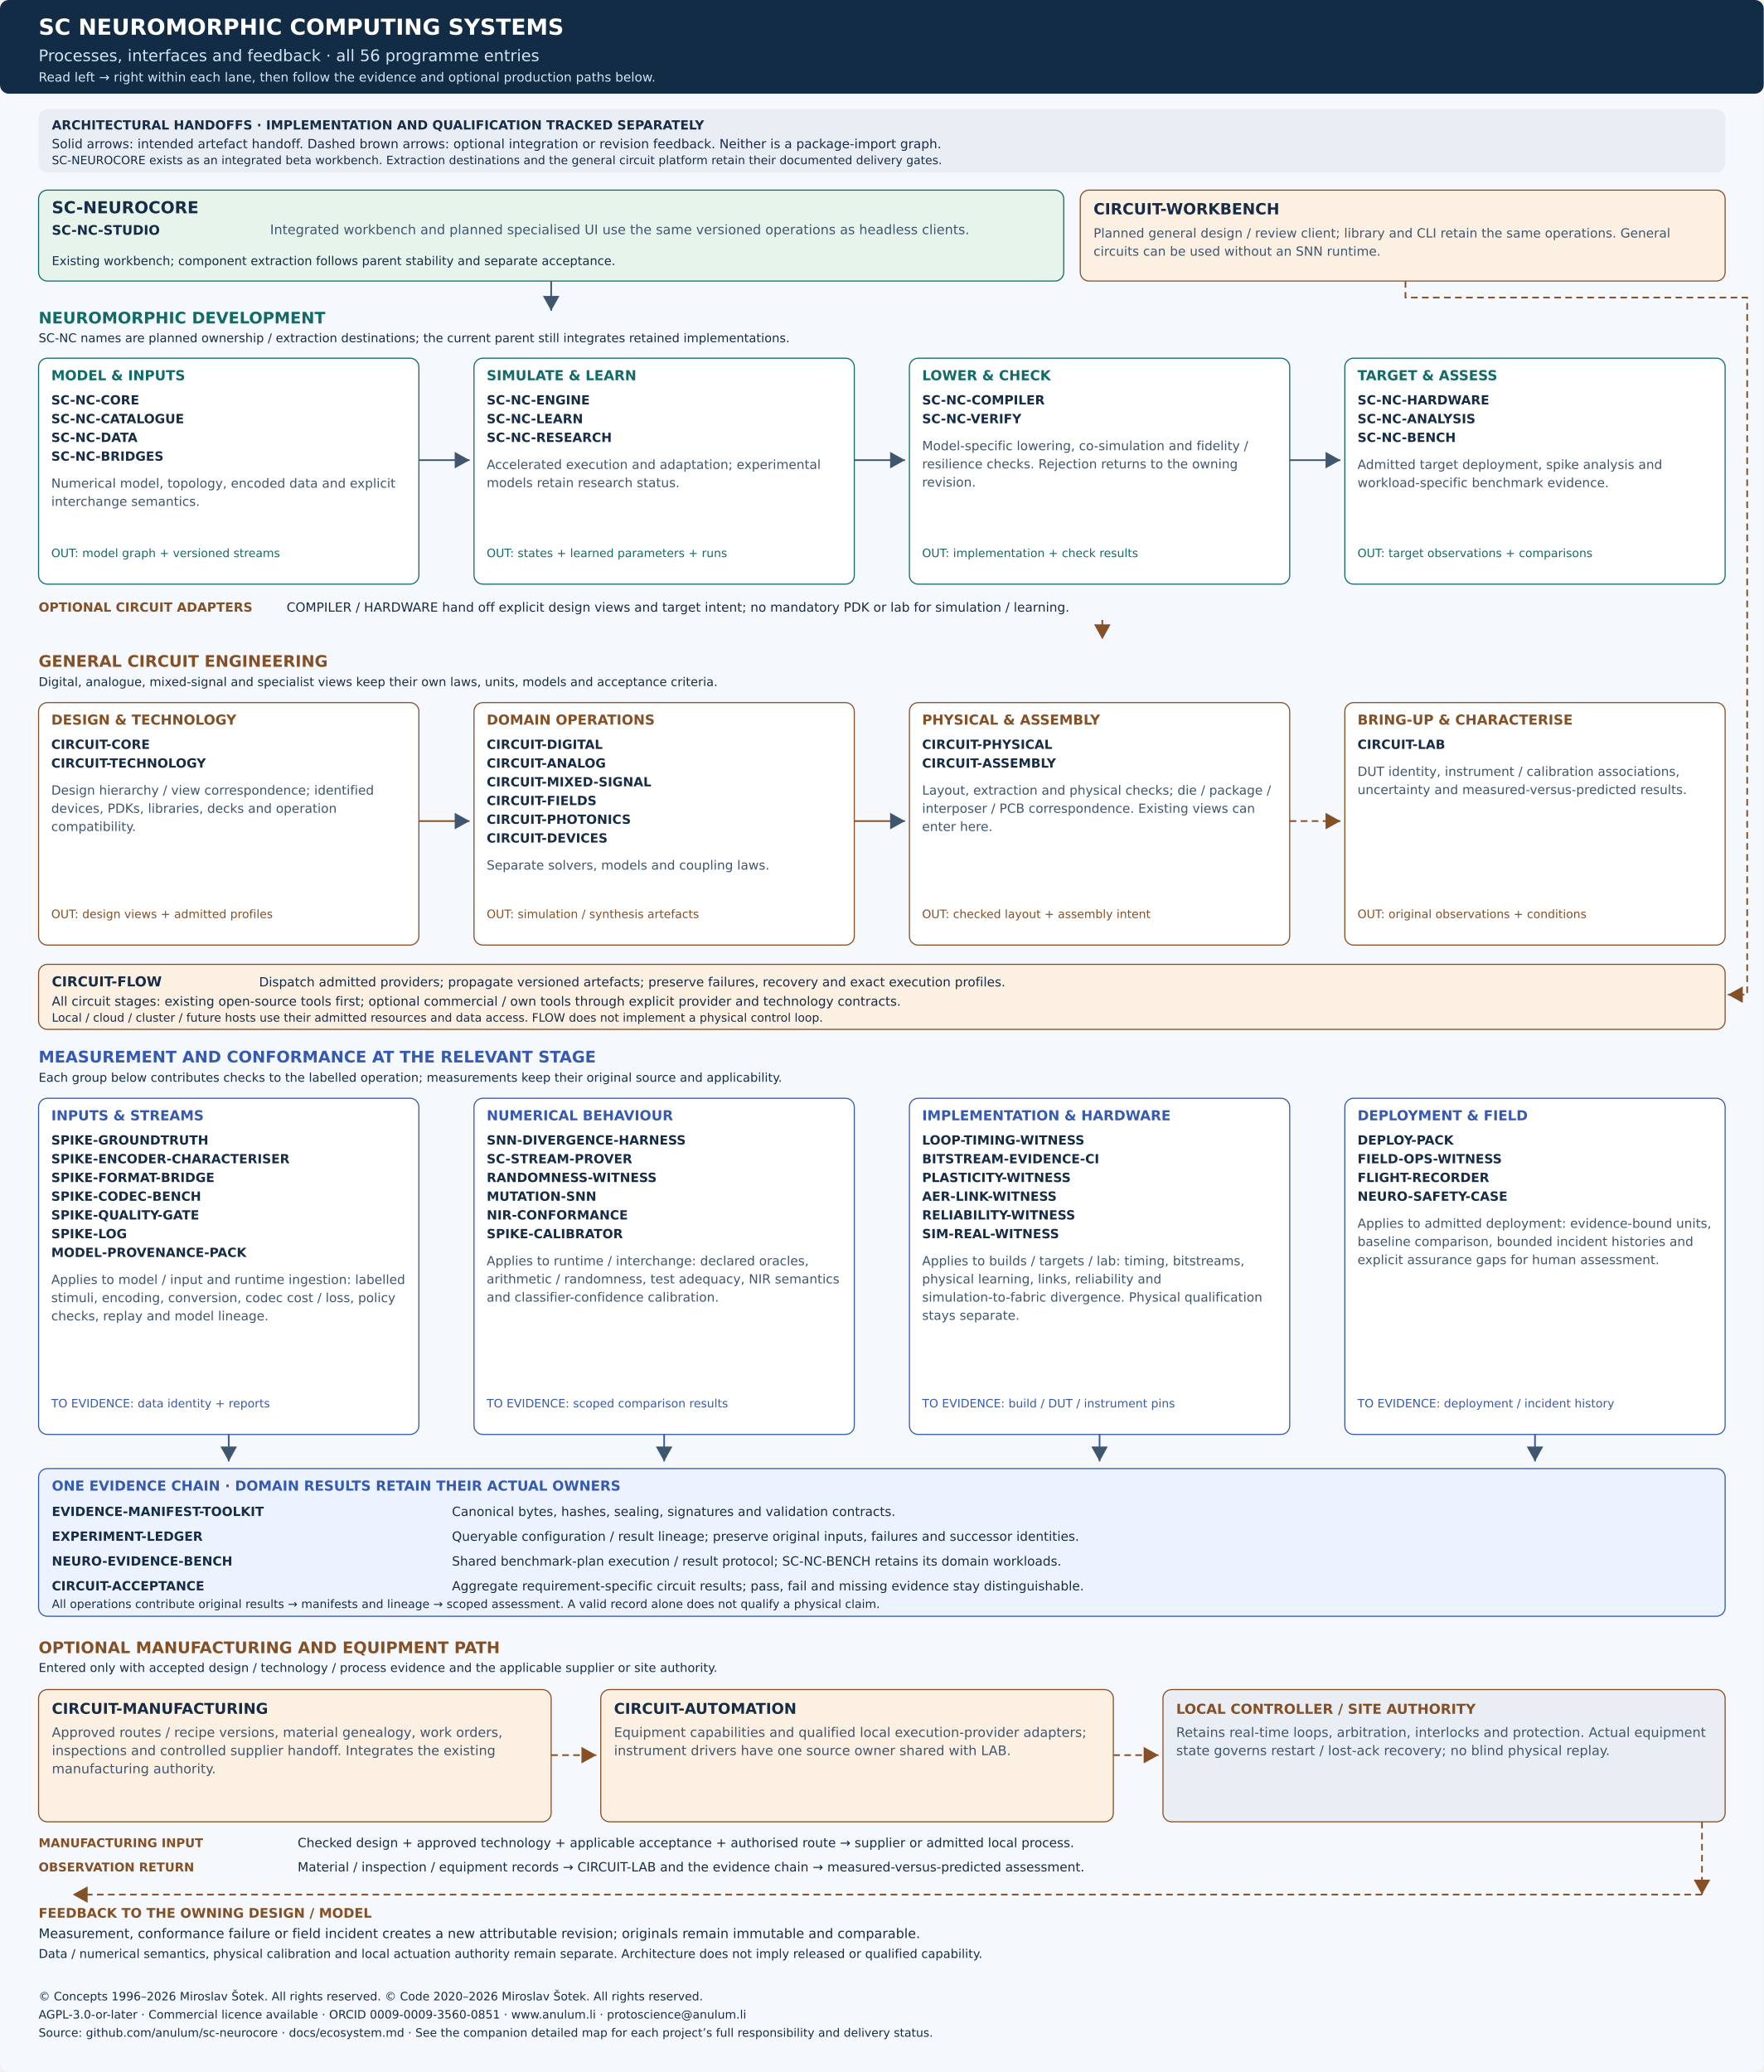
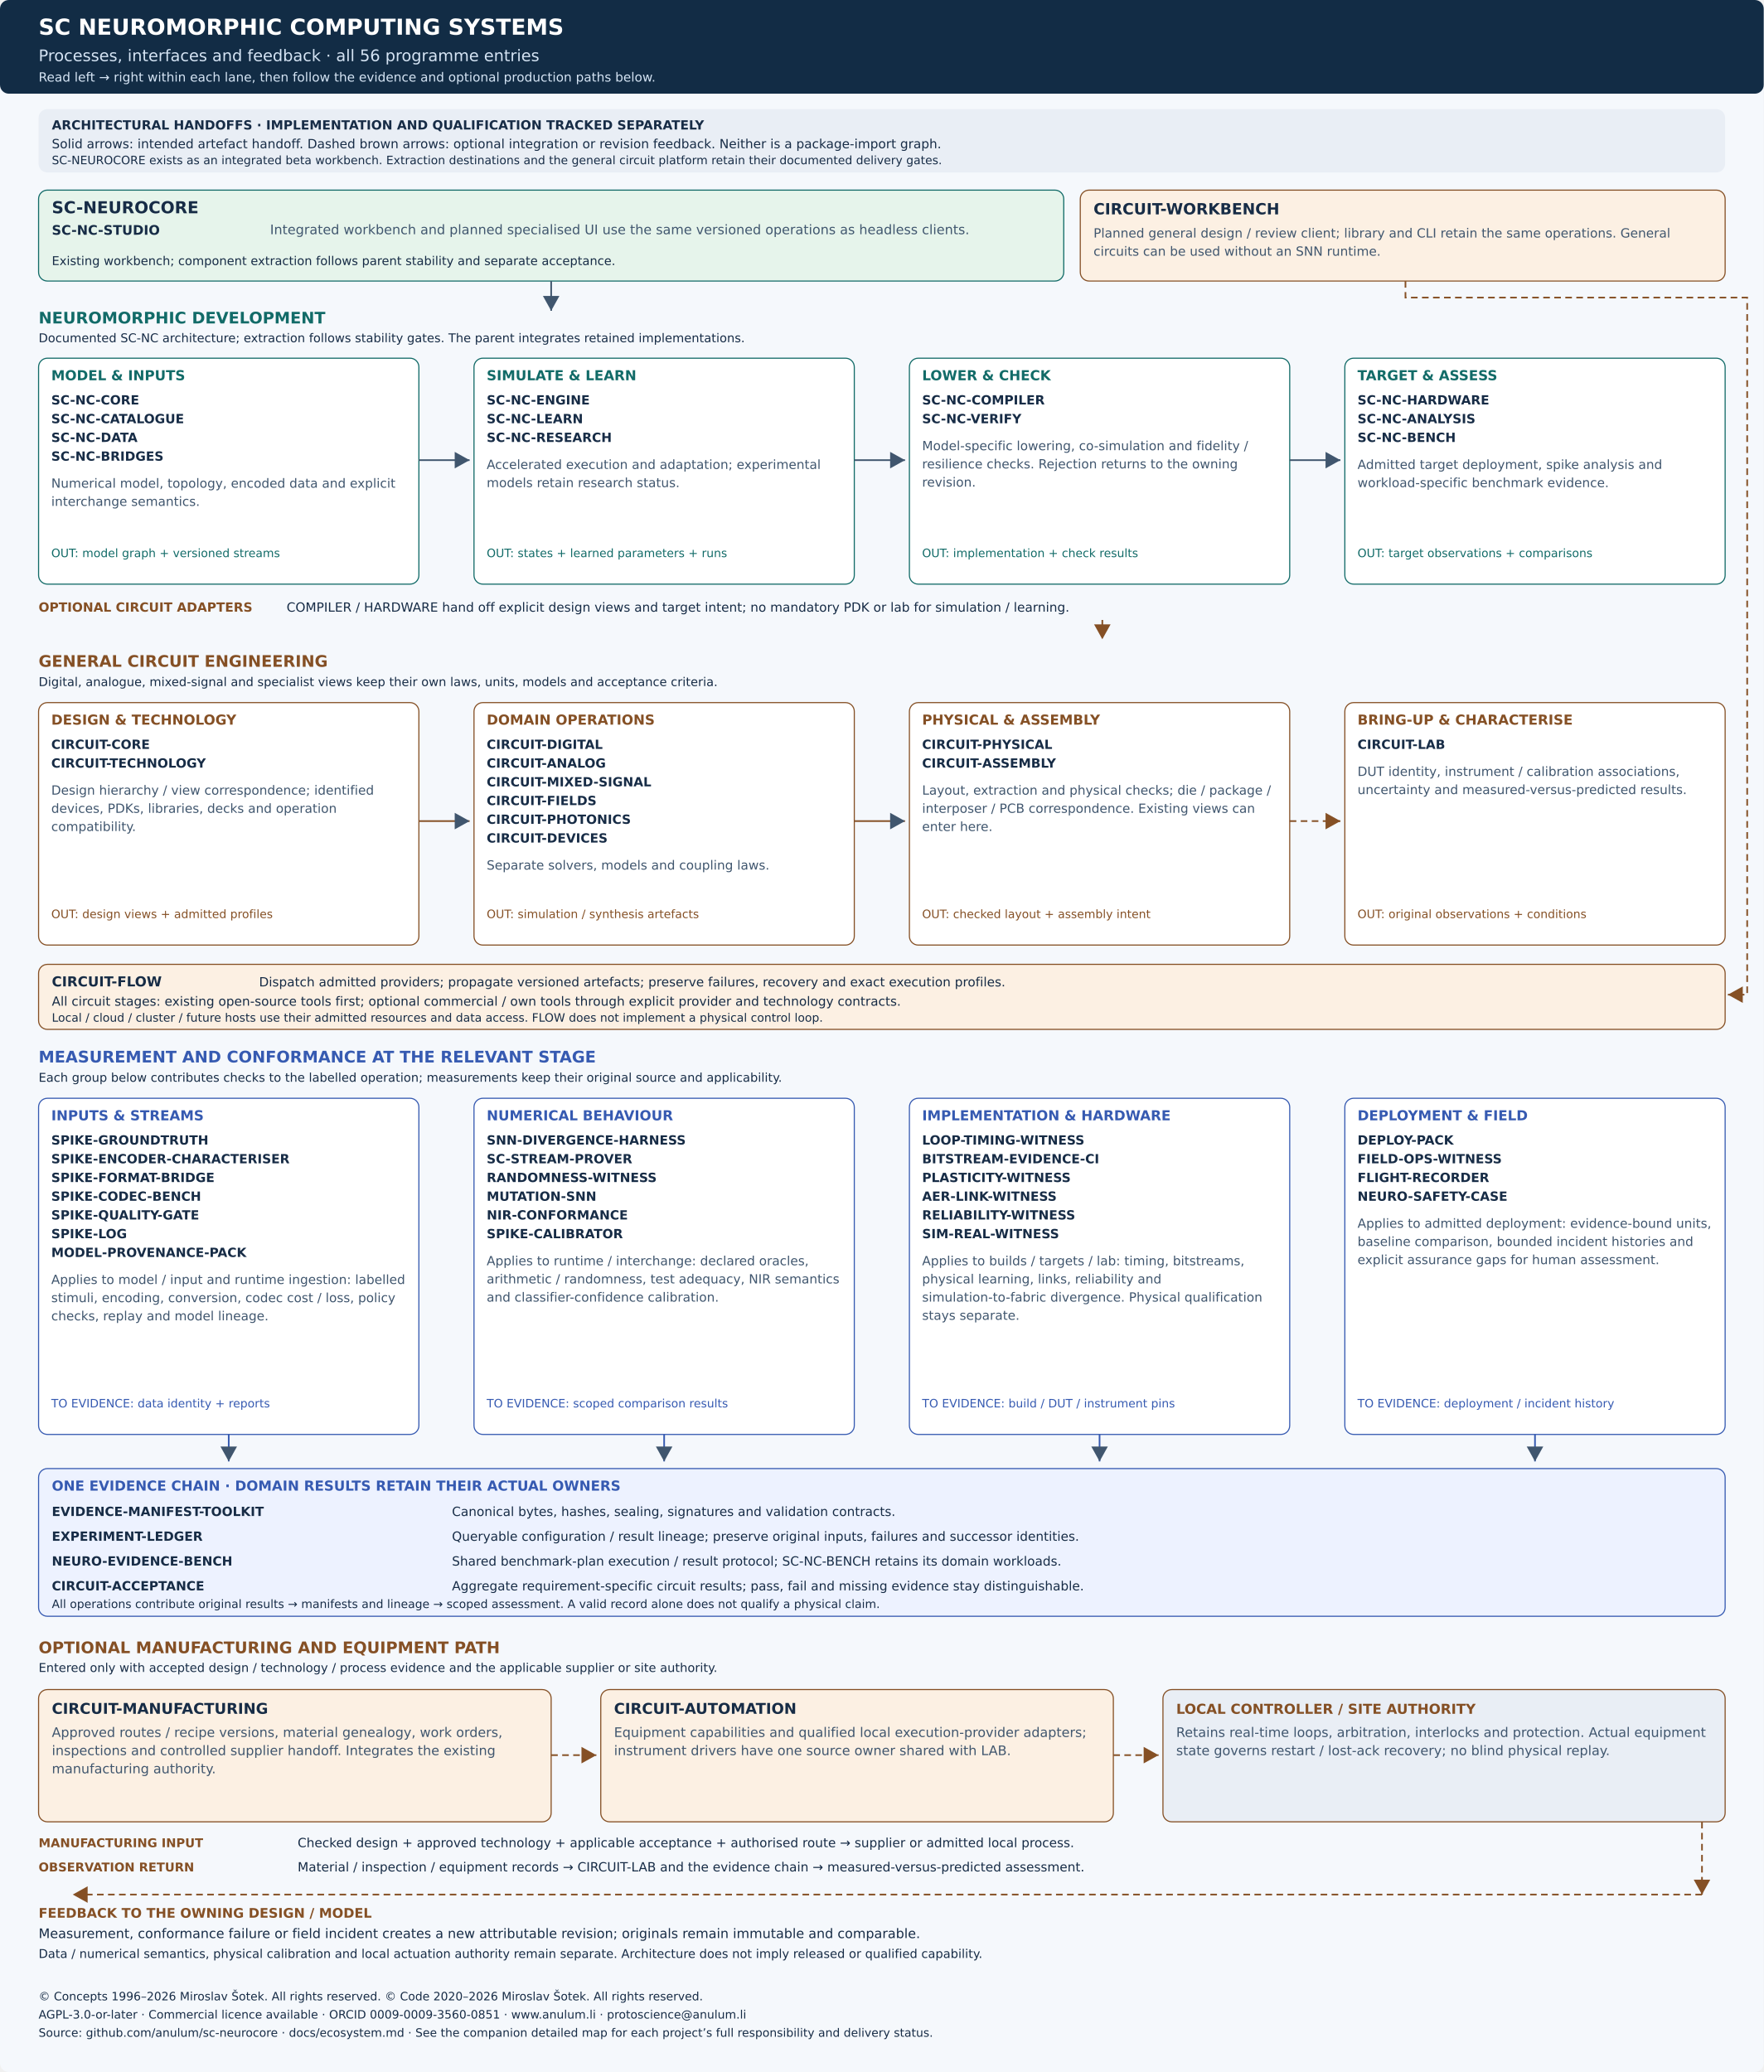
<svg xmlns="http://www.w3.org/2000/svg" width="3200" height="3760" viewBox="0 0 3200 3760" role="img" aria-labelledby="title desc" xml:lang="en">
  <style>text{font-family:DejaVu Sans,Arial,sans-serif}a{text-decoration:none}</style>
  <defs>
    <marker id="arrow" markerWidth="12" markerHeight="12" refX="9" refY="5" orient="auto">
      <path d="M0 0L9 5L0 10Z" fill="#40566e" />
    </marker>
    <marker id="feedback" markerWidth="12" markerHeight="12" refX="9" refY="5" orient="auto">
      <path d="M0 0L9 5L0 10Z" fill="#855025" />
    </marker>
  </defs>
  <rect x="0" y="0" width="3200" height="3760" rx="16" fill="#f5f8fc" stroke="none" stroke-width="2" />
  <rect x="0" y="0" width="3200" height="170" rx="16" fill="#122c45" stroke="none" stroke-width="2" />
  <text x="70" y="63" font-size="40" fill="#ffffff" font-weight="700">SC NEUROMORPHIC COMPUTING SYSTEMS</text>
  <text x="70" y="111" font-size="29" fill="#d5e4f4" font-weight="400">Processes, interfaces and feedback · all 56 programme entries</text>
  <text x="70" y="148" font-size="23" fill="#d5e4f4" font-weight="400">Read left → right within each lane, then follow the evidence and optional production paths below.</text>
  <rect x="70" y="198" width="3060" height="115" rx="16" fill="#e9eef5" stroke="none" stroke-width="2" />
  <text x="94" y="235" font-size="23" fill="#172c46" font-weight="700">ARCHITECTURAL HANDOFFS · IMPLEMENTATION AND QUALIFICATION TRACKED SEPARATELY</text>
  <text x="94" y="269" font-size="23" fill="#172c46" font-weight="400">Solid arrows: intended artefact handoff. Dashed brown arrows: optional integration or revision feedback. Neither is a package-import graph.</text>
  <text x="94" y="298" font-size="21" fill="#172c46" font-weight="400">SC-NEUROCORE exists as an integrated beta workbench. Extraction destinations and the general circuit platform retain their documented delivery gates.</text>
  <rect x="70" y="345" width="1860" height="165" rx="16" fill="#e6f4eb" stroke="#126b68" stroke-width="2" />
  <a href="https://github.com/anulum/sc-neurocore/blob/main/docs/ecosystem.md">
    <text x="94" y="387" font-size="30" fill="#172c46" font-weight="700">SC-NEUROCORE</text>
  </a>
  <a href="https://github.com/anulum/sc-neurocore/blob/main/docs/ecosystem.md">
    <text x="94" y="426" font-size="24" fill="#172c46" font-weight="700">SC-NC-STUDIO</text>
  </a>
  <text x="490" y="425" font-size="24" fill="#40566e" font-weight="400">Integrated workbench and planned specialised UI use the same versioned operations as headless clients.</text>
  <text x="94" y="481" font-size="22" fill="#172c46" font-weight="400">Existing workbench; component extraction follows parent stability and separate acceptance.</text>
  <rect x="1960" y="345" width="1170" height="165" rx="16" fill="#fcf0e3" stroke="#855025" stroke-width="2" />
  <a href="https://github.com/anulum/sc-neurocore/blob/main/docs/ecosystem.md">
    <text x="1984" y="389" font-size="28" fill="#172c46" font-weight="700">CIRCUIT-WORKBENCH</text>
  </a>
  <text x="1984" y="431" font-size="23" fill="#40566e" font-weight="400">Planned general design / review client; library and CLI retain the same operations. General</text>
  <text x="1984" y="464" font-size="23" fill="#40566e" font-weight="400">circuits can be used without an SNN runtime.</text>
  <path d="M1000 510 L1000 564" fill="none" stroke="#40566e" stroke-width="3" marker-end="url(#arrow)" />
  <path d="M2550 510 L2550 540 L3170 540 L3170 1805 L3135 1805" fill="none" stroke="#855025" stroke-width="3" stroke-dasharray="12 8" marker-end="url(#feedback)" />
  <text x="70" y="587" font-size="29" fill="#126b68" font-weight="700">NEUROMORPHIC DEVELOPMENT</text>
-   <text x="70" y="621" font-size="22" fill="#172c46" font-weight="400">SC-NC names are planned ownership / extraction destinations; the current parent still integrates retained implementations.</text>
+   <text x="70" y="621" font-size="22" fill="#172c46" font-weight="400">Documented SC-NC architecture; extraction follows stability gates. The parent integrates retained implementations.</text>
  <rect x="70" y="650" width="690" height="410" rx="16" fill="#ffffff" stroke="#126b68" stroke-width="2" />
  <text x="93" y="690" font-size="25" fill="#126b68" font-weight="700">MODEL &amp; INPUTS</text>
  <a href="https://github.com/anulum/sc-neurocore/blob/main/docs/ecosystem.md">
    <text x="93" y="734" font-size="23" fill="#172c46" font-weight="700">SC-NC-CORE</text>
  </a>
  <a href="https://github.com/anulum/sc-neurocore/blob/main/docs/ecosystem.md">
    <text x="93" y="768" font-size="23" fill="#172c46" font-weight="700">SC-NC-CATALOGUE</text>
  </a>
  <a href="https://github.com/anulum/sc-neurocore/blob/main/docs/ecosystem.md">
    <text x="93" y="802" font-size="23" fill="#172c46" font-weight="700">SC-NC-DATA</text>
  </a>
  <a href="https://github.com/anulum/sc-neurocore/blob/main/docs/ecosystem.md">
    <text x="93" y="836" font-size="23" fill="#172c46" font-weight="700">SC-NC-BRIDGES</text>
  </a>
  <text x="93" y="885" font-size="23" fill="#40566e" font-weight="400">Numerical model, topology, encoded data and explicit</text>
  <text x="93" y="918" font-size="23" fill="#40566e" font-weight="400">interchange semantics.</text>
  <text x="93" y="1011" font-size="21" fill="#126b68" font-weight="400">OUT: model graph + versioned streams</text>
  <rect x="860" y="650" width="690" height="410" rx="16" fill="#ffffff" stroke="#126b68" stroke-width="2" />
  <text x="883" y="690" font-size="25" fill="#126b68" font-weight="700">SIMULATE &amp; LEARN</text>
  <a href="https://github.com/anulum/sc-neurocore/blob/main/docs/ecosystem.md">
    <text x="883" y="734" font-size="23" fill="#172c46" font-weight="700">SC-NC-ENGINE</text>
  </a>
  <a href="https://github.com/anulum/sc-neurocore/blob/main/docs/ecosystem.md">
    <text x="883" y="768" font-size="23" fill="#172c46" font-weight="700">SC-NC-LEARN</text>
  </a>
  <a href="https://github.com/anulum/sc-neurocore/blob/main/docs/ecosystem.md">
    <text x="883" y="802" font-size="23" fill="#172c46" font-weight="700">SC-NC-RESEARCH</text>
  </a>
  <text x="883" y="851" font-size="23" fill="#40566e" font-weight="400">Accelerated execution and adaptation; experimental</text>
  <text x="883" y="884" font-size="23" fill="#40566e" font-weight="400">models retain research status.</text>
  <text x="883" y="1011" font-size="21" fill="#126b68" font-weight="400">OUT: states + learned parameters + runs</text>
  <rect x="1650" y="650" width="690" height="410" rx="16" fill="#ffffff" stroke="#126b68" stroke-width="2" />
  <text x="1673" y="690" font-size="25" fill="#126b68" font-weight="700">LOWER &amp; CHECK</text>
  <a href="https://github.com/anulum/sc-neurocore/blob/main/docs/ecosystem.md">
    <text x="1673" y="734" font-size="23" fill="#172c46" font-weight="700">SC-NC-COMPILER</text>
  </a>
  <a href="https://github.com/anulum/sc-neurocore/blob/main/docs/ecosystem.md">
    <text x="1673" y="768" font-size="23" fill="#172c46" font-weight="700">SC-NC-VERIFY</text>
  </a>
  <text x="1673" y="817" font-size="23" fill="#40566e" font-weight="400">Model-specific lowering, co-simulation and fidelity /</text>
  <text x="1673" y="850" font-size="23" fill="#40566e" font-weight="400">resilience checks. Rejection returns to the owning</text>
  <text x="1673" y="883" font-size="23" fill="#40566e" font-weight="400">revision.</text>
  <text x="1673" y="1011" font-size="21" fill="#126b68" font-weight="400">OUT: implementation + check results</text>
  <rect x="2440" y="650" width="690" height="410" rx="16" fill="#ffffff" stroke="#126b68" stroke-width="2" />
  <text x="2463" y="690" font-size="25" fill="#126b68" font-weight="700">TARGET &amp; ASSESS</text>
  <a href="https://github.com/anulum/sc-neurocore/blob/main/docs/ecosystem.md">
    <text x="2463" y="734" font-size="23" fill="#172c46" font-weight="700">SC-NC-HARDWARE</text>
  </a>
  <a href="https://github.com/anulum/sc-neurocore/blob/main/docs/ecosystem.md">
    <text x="2463" y="768" font-size="23" fill="#172c46" font-weight="700">SC-NC-ANALYSIS</text>
  </a>
  <a href="https://github.com/anulum/sc-neurocore/blob/main/docs/ecosystem.md">
    <text x="2463" y="802" font-size="23" fill="#172c46" font-weight="700">SC-NC-BENCH</text>
  </a>
  <text x="2463" y="851" font-size="23" fill="#40566e" font-weight="400">Admitted target deployment, spike analysis and</text>
  <text x="2463" y="884" font-size="23" fill="#40566e" font-weight="400">workload-specific benchmark evidence.</text>
  <text x="2463" y="1011" font-size="21" fill="#126b68" font-weight="400">OUT: target observations + comparisons</text>
  <path d="M760 835 L852 835" fill="none" stroke="#40566e" stroke-width="3" marker-end="url(#arrow)" />
  <path d="M1550 835 L1642 835" fill="none" stroke="#40566e" stroke-width="3" marker-end="url(#arrow)" />
  <path d="M2340 835 L2432 835" fill="none" stroke="#40566e" stroke-width="3" marker-end="url(#arrow)" />
  <text x="70" y="1110" font-size="23" fill="#855025" font-weight="700">OPTIONAL CIRCUIT ADAPTERS</text>
  <text x="520" y="1110" font-size="23" fill="#172c46" font-weight="400">COMPILER / HARDWARE hand off explicit design views and target intent; no mandatory PDK or lab for simulation / learning.</text>
  <path d="M2000 1125 L2000 1160" fill="none" stroke="#855025" stroke-width="3" marker-end="url(#feedback)" stroke-dasharray="12 8" />
  <text x="70" y="1210" font-size="29" fill="#855025" font-weight="700">GENERAL CIRCUIT ENGINEERING</text>
  <text x="70" y="1245" font-size="22" fill="#172c46" font-weight="400">Digital, analogue, mixed-signal and specialist views keep their own laws, units, models and acceptance criteria.</text>
  <rect x="70" y="1275" width="690" height="440" rx="16" fill="#ffffff" stroke="#855025" stroke-width="2" />
  <text x="93" y="1315" font-size="25" fill="#855025" font-weight="700">DESIGN &amp; TECHNOLOGY</text>
  <a href="https://github.com/anulum/sc-neurocore/blob/main/docs/ecosystem.md">
    <text x="93" y="1359" font-size="23" fill="#172c46" font-weight="700">CIRCUIT-CORE</text>
  </a>
  <a href="https://github.com/anulum/sc-neurocore/blob/main/docs/ecosystem.md">
    <text x="93" y="1393" font-size="23" fill="#172c46" font-weight="700">CIRCUIT-TECHNOLOGY</text>
  </a>
  <text x="93" y="1442" font-size="23" fill="#40566e" font-weight="400">Design hierarchy / view correspondence; identified</text>
  <text x="93" y="1475" font-size="23" fill="#40566e" font-weight="400">devices, PDKs, libraries, decks and operation</text>
  <text x="93" y="1508" font-size="23" fill="#40566e" font-weight="400">compatibility.</text>
  <text x="93" y="1666" font-size="21" fill="#855025" font-weight="400">OUT: design views + admitted profiles</text>
  <rect x="860" y="1275" width="690" height="440" rx="16" fill="#ffffff" stroke="#855025" stroke-width="2" />
  <text x="883" y="1315" font-size="25" fill="#855025" font-weight="700">DOMAIN OPERATIONS</text>
  <a href="https://github.com/anulum/sc-neurocore/blob/main/docs/ecosystem.md">
    <text x="883" y="1359" font-size="23" fill="#172c46" font-weight="700">CIRCUIT-DIGITAL</text>
  </a>
  <a href="https://github.com/anulum/sc-neurocore/blob/main/docs/ecosystem.md">
    <text x="883" y="1393" font-size="23" fill="#172c46" font-weight="700">CIRCUIT-ANALOG</text>
  </a>
  <a href="https://github.com/anulum/sc-neurocore/blob/main/docs/ecosystem.md">
    <text x="883" y="1427" font-size="23" fill="#172c46" font-weight="700">CIRCUIT-MIXED-SIGNAL</text>
  </a>
  <a href="https://github.com/anulum/sc-neurocore/blob/main/docs/ecosystem.md">
    <text x="883" y="1461" font-size="23" fill="#172c46" font-weight="700">CIRCUIT-FIELDS</text>
  </a>
  <a href="https://github.com/anulum/sc-neurocore/blob/main/docs/ecosystem.md">
    <text x="883" y="1495" font-size="23" fill="#172c46" font-weight="700">CIRCUIT-PHOTONICS</text>
  </a>
  <a href="https://github.com/anulum/sc-neurocore/blob/main/docs/ecosystem.md">
    <text x="883" y="1529" font-size="23" fill="#172c46" font-weight="700">CIRCUIT-DEVICES</text>
  </a>
  <text x="883" y="1578" font-size="23" fill="#40566e" font-weight="400">Separate solvers, models and coupling laws.</text>
  <text x="883" y="1666" font-size="21" fill="#855025" font-weight="400">OUT: simulation / synthesis artefacts</text>
  <rect x="1650" y="1275" width="690" height="440" rx="16" fill="#ffffff" stroke="#855025" stroke-width="2" />
  <text x="1673" y="1315" font-size="25" fill="#855025" font-weight="700">PHYSICAL &amp; ASSEMBLY</text>
  <a href="https://github.com/anulum/sc-neurocore/blob/main/docs/ecosystem.md">
    <text x="1673" y="1359" font-size="23" fill="#172c46" font-weight="700">CIRCUIT-PHYSICAL</text>
  </a>
  <a href="https://github.com/anulum/sc-neurocore/blob/main/docs/ecosystem.md">
    <text x="1673" y="1393" font-size="23" fill="#172c46" font-weight="700">CIRCUIT-ASSEMBLY</text>
  </a>
  <text x="1673" y="1442" font-size="23" fill="#40566e" font-weight="400">Layout, extraction and physical checks; die / package /</text>
  <text x="1673" y="1475" font-size="23" fill="#40566e" font-weight="400">interposer / PCB correspondence. Existing views can</text>
  <text x="1673" y="1508" font-size="23" fill="#40566e" font-weight="400">enter here.</text>
  <text x="1673" y="1666" font-size="21" fill="#855025" font-weight="400">OUT: checked layout + assembly intent</text>
  <rect x="2440" y="1275" width="690" height="440" rx="16" fill="#ffffff" stroke="#855025" stroke-width="2" />
  <text x="2463" y="1315" font-size="25" fill="#855025" font-weight="700">BRING-UP &amp; CHARACTERISE</text>
  <a href="https://github.com/anulum/sc-neurocore/blob/main/docs/ecosystem.md">
    <text x="2463" y="1359" font-size="23" fill="#172c46" font-weight="700">CIRCUIT-LAB</text>
  </a>
  <text x="2463" y="1408" font-size="23" fill="#40566e" font-weight="400">DUT identity, instrument / calibration associations,</text>
  <text x="2463" y="1441" font-size="23" fill="#40566e" font-weight="400">uncertainty and measured-versus-predicted results.</text>
  <text x="2463" y="1666" font-size="21" fill="#855025" font-weight="400">OUT: original observations + conditions</text>
  <path d="M760 1490 L852 1490" fill="none" stroke="#855025" stroke-width="3" marker-end="url(#arrow)" />
  <path d="M1550 1490 L1642 1490" fill="none" stroke="#855025" stroke-width="3" marker-end="url(#arrow)" />
  <path d="M2340 1490 L2432 1490" fill="none" stroke="#855025" stroke-width="3" marker-end="url(#feedback)" stroke-dasharray="12 8" />
  <rect x="70" y="1750" width="3060" height="118" rx="16" fill="#fcf0e3" stroke="#855025" stroke-width="2" />
  <a href="https://github.com/anulum/sc-neurocore/blob/main/docs/ecosystem.md">
    <text x="94" y="1790" font-size="25" fill="#172c46" font-weight="700">CIRCUIT-FLOW</text>
  </a>
  <text x="470" y="1790" font-size="23" fill="#172c46" font-weight="400">Dispatch admitted providers; propagate versioned artefacts; preserve failures, recovery and exact execution profiles.</text>
  <text x="94" y="1825" font-size="23" fill="#172c46" font-weight="400">All circuit stages: existing open-source tools first; optional commercial / own tools through explicit provider and technology contracts.</text>
  <text x="94" y="1854" font-size="21" fill="#172c46" font-weight="400">Local / cloud / cluster / future hosts use their admitted resources and data access. FLOW does not implement a physical control loop.</text>
  <text x="70" y="1928" font-size="29" fill="#365ab1" font-weight="700">MEASUREMENT AND CONFORMANCE AT THE RELEVANT STAGE</text>
  <text x="70" y="1963" font-size="22" fill="#172c46" font-weight="400">Each group below contributes checks to the labelled operation; measurements keep their original source and applicability.</text>
  <rect x="70" y="1993" width="690" height="610" rx="16" fill="#ffffff" stroke="#365ab1" stroke-width="2" />
  <text x="93" y="2033" font-size="25" fill="#365ab1" font-weight="700">INPUTS &amp; STREAMS</text>
  <a href="https://github.com/anulum/sc-neurocore/blob/main/docs/ecosystem.md">
    <text x="93" y="2077" font-size="23" fill="#172c46" font-weight="700">SPIKE-GROUNDTRUTH</text>
  </a>
  <a href="https://github.com/anulum/sc-neurocore/blob/main/docs/ecosystem.md">
    <text x="93" y="2111" font-size="23" fill="#172c46" font-weight="700">SPIKE-ENCODER-CHARACTERISER</text>
  </a>
  <a href="https://github.com/anulum/sc-neurocore/blob/main/docs/ecosystem.md">
    <text x="93" y="2145" font-size="23" fill="#172c46" font-weight="700">SPIKE-FORMAT-BRIDGE</text>
  </a>
  <a href="https://github.com/anulum/sc-neurocore/blob/main/docs/ecosystem.md">
    <text x="93" y="2179" font-size="23" fill="#172c46" font-weight="700">SPIKE-CODEC-BENCH</text>
  </a>
  <a href="https://github.com/anulum/sc-neurocore/blob/main/docs/ecosystem.md">
    <text x="93" y="2213" font-size="23" fill="#172c46" font-weight="700">SPIKE-QUALITY-GATE</text>
  </a>
  <a href="https://github.com/anulum/sc-neurocore/blob/main/docs/ecosystem.md">
    <text x="93" y="2247" font-size="23" fill="#172c46" font-weight="700">SPIKE-LOG</text>
  </a>
  <a href="https://github.com/anulum/sc-neurocore/blob/main/docs/ecosystem.md">
    <text x="93" y="2281" font-size="23" fill="#172c46" font-weight="700">MODEL-PROVENANCE-PACK</text>
  </a>
  <text x="93" y="2330" font-size="23" fill="#40566e" font-weight="400">Applies to model / input and runtime ingestion: labelled</text>
  <text x="93" y="2363" font-size="23" fill="#40566e" font-weight="400">stimuli, encoding, conversion, codec cost / loss, policy</text>
  <text x="93" y="2396" font-size="23" fill="#40566e" font-weight="400">checks, replay and model lineage.</text>
  <text x="93" y="2554" font-size="21" fill="#365ab1" font-weight="400">TO EVIDENCE: data identity + reports</text>
  <rect x="860" y="1993" width="690" height="610" rx="16" fill="#ffffff" stroke="#365ab1" stroke-width="2" />
  <text x="883" y="2033" font-size="25" fill="#365ab1" font-weight="700">NUMERICAL BEHAVIOUR</text>
  <a href="https://github.com/anulum/sc-neurocore/blob/main/docs/ecosystem.md">
    <text x="883" y="2077" font-size="23" fill="#172c46" font-weight="700">SNN-DIVERGENCE-HARNESS</text>
  </a>
  <a href="https://github.com/anulum/sc-neurocore/blob/main/docs/ecosystem.md">
    <text x="883" y="2111" font-size="23" fill="#172c46" font-weight="700">SC-STREAM-PROVER</text>
  </a>
  <a href="https://github.com/anulum/sc-neurocore/blob/main/docs/ecosystem.md">
    <text x="883" y="2145" font-size="23" fill="#172c46" font-weight="700">RANDOMNESS-WITNESS</text>
  </a>
  <a href="https://github.com/anulum/sc-neurocore/blob/main/docs/ecosystem.md">
    <text x="883" y="2179" font-size="23" fill="#172c46" font-weight="700">MUTATION-SNN</text>
  </a>
  <a href="https://github.com/anulum/sc-neurocore/blob/main/docs/ecosystem.md">
    <text x="883" y="2213" font-size="23" fill="#172c46" font-weight="700">NIR-CONFORMANCE</text>
  </a>
  <a href="https://github.com/anulum/sc-neurocore/blob/main/docs/ecosystem.md">
    <text x="883" y="2247" font-size="23" fill="#172c46" font-weight="700">SPIKE-CALIBRATOR</text>
  </a>
  <text x="883" y="2296" font-size="23" fill="#40566e" font-weight="400">Applies to runtime / interchange: declared oracles,</text>
  <text x="883" y="2329" font-size="23" fill="#40566e" font-weight="400">arithmetic / randomness, test adequacy, NIR semantics</text>
  <text x="883" y="2362" font-size="23" fill="#40566e" font-weight="400">and classifier-confidence calibration.</text>
  <text x="883" y="2554" font-size="21" fill="#365ab1" font-weight="400">TO EVIDENCE: scoped comparison results</text>
  <rect x="1650" y="1993" width="690" height="610" rx="16" fill="#ffffff" stroke="#365ab1" stroke-width="2" />
  <text x="1673" y="2033" font-size="25" fill="#365ab1" font-weight="700">IMPLEMENTATION &amp; HARDWARE</text>
  <a href="https://github.com/anulum/sc-neurocore/blob/main/docs/ecosystem.md">
    <text x="1673" y="2077" font-size="23" fill="#172c46" font-weight="700">LOOP-TIMING-WITNESS</text>
  </a>
  <a href="https://github.com/anulum/sc-neurocore/blob/main/docs/ecosystem.md">
    <text x="1673" y="2111" font-size="23" fill="#172c46" font-weight="700">BITSTREAM-EVIDENCE-CI</text>
  </a>
  <a href="https://github.com/anulum/sc-neurocore/blob/main/docs/ecosystem.md">
    <text x="1673" y="2145" font-size="23" fill="#172c46" font-weight="700">PLASTICITY-WITNESS</text>
  </a>
  <a href="https://github.com/anulum/sc-neurocore/blob/main/docs/ecosystem.md">
    <text x="1673" y="2179" font-size="23" fill="#172c46" font-weight="700">AER-LINK-WITNESS</text>
  </a>
  <a href="https://github.com/anulum/sc-neurocore/blob/main/docs/ecosystem.md">
    <text x="1673" y="2213" font-size="23" fill="#172c46" font-weight="700">RELIABILITY-WITNESS</text>
  </a>
  <a href="https://github.com/anulum/sc-neurocore/blob/main/docs/ecosystem.md">
    <text x="1673" y="2247" font-size="23" fill="#172c46" font-weight="700">SIM-REAL-WITNESS</text>
  </a>
  <text x="1673" y="2296" font-size="23" fill="#40566e" font-weight="400">Applies to builds / targets / lab: timing, bitstreams,</text>
  <text x="1673" y="2329" font-size="23" fill="#40566e" font-weight="400">physical learning, links, reliability and</text>
  <text x="1673" y="2362" font-size="23" fill="#40566e" font-weight="400">simulation-to-fabric divergence. Physical qualification</text>
  <text x="1673" y="2395" font-size="23" fill="#40566e" font-weight="400">stays separate.</text>
  <text x="1673" y="2554" font-size="21" fill="#365ab1" font-weight="400">TO EVIDENCE: build / DUT / instrument pins</text>
  <rect x="2440" y="1993" width="690" height="610" rx="16" fill="#ffffff" stroke="#365ab1" stroke-width="2" />
  <text x="2463" y="2033" font-size="25" fill="#365ab1" font-weight="700">DEPLOYMENT &amp; FIELD</text>
  <a href="https://github.com/anulum/sc-neurocore/blob/main/docs/ecosystem.md">
    <text x="2463" y="2077" font-size="23" fill="#172c46" font-weight="700">DEPLOY-PACK</text>
  </a>
  <a href="https://github.com/anulum/sc-neurocore/blob/main/docs/ecosystem.md">
    <text x="2463" y="2111" font-size="23" fill="#172c46" font-weight="700">FIELD-OPS-WITNESS</text>
  </a>
  <a href="https://github.com/anulum/sc-neurocore/blob/main/docs/ecosystem.md">
    <text x="2463" y="2145" font-size="23" fill="#172c46" font-weight="700">FLIGHT-RECORDER</text>
  </a>
  <a href="https://github.com/anulum/sc-neurocore/blob/main/docs/ecosystem.md">
    <text x="2463" y="2179" font-size="23" fill="#172c46" font-weight="700">NEURO-SAFETY-CASE</text>
  </a>
  <text x="2463" y="2228" font-size="23" fill="#40566e" font-weight="400">Applies to admitted deployment: evidence-bound units,</text>
  <text x="2463" y="2261" font-size="23" fill="#40566e" font-weight="400">baseline comparison, bounded incident histories and</text>
  <text x="2463" y="2294" font-size="23" fill="#40566e" font-weight="400">explicit assurance gaps for human assessment.</text>
  <text x="2463" y="2554" font-size="21" fill="#365ab1" font-weight="400">TO EVIDENCE: deployment / incident history</text>
  <path d="M415 2603 L415 2652" fill="none" stroke="#365ab1" stroke-width="3" marker-end="url(#arrow)" />
  <path d="M1205 2603 L1205 2652" fill="none" stroke="#365ab1" stroke-width="3" marker-end="url(#arrow)" />
  <path d="M1995 2603 L1995 2652" fill="none" stroke="#365ab1" stroke-width="3" marker-end="url(#arrow)" />
  <path d="M2785 2603 L2785 2652" fill="none" stroke="#365ab1" stroke-width="3" marker-end="url(#arrow)" />
  <rect x="70" y="2665" width="3060" height="268" rx="16" fill="#edf2ff" stroke="#365ab1" stroke-width="2" />
  <text x="94" y="2705" font-size="25" fill="#365ab1" font-weight="700">ONE EVIDENCE CHAIN · DOMAIN RESULTS RETAIN THEIR ACTUAL OWNERS</text>
  <a href="https://github.com/anulum/sc-neurocore/blob/main/docs/ecosystem.md">
    <text x="94" y="2751" font-size="23" fill="#172c46" font-weight="700">EVIDENCE-MANIFEST-TOOLKIT</text>
  </a>
  <text x="820" y="2751" font-size="23" fill="#172c46" font-weight="400">Canonical bytes, hashes, sealing, signatures and validation contracts.</text>
  <a href="https://github.com/anulum/sc-neurocore/blob/main/docs/ecosystem.md">
    <text x="94" y="2796" font-size="23" fill="#172c46" font-weight="700">EXPERIMENT-LEDGER</text>
  </a>
  <text x="820" y="2796" font-size="23" fill="#172c46" font-weight="400">Queryable configuration / result lineage; preserve original inputs, failures and successor identities.</text>
  <a href="https://github.com/anulum/sc-neurocore/blob/main/docs/ecosystem.md">
    <text x="94" y="2841" font-size="23" fill="#172c46" font-weight="700">NEURO-EVIDENCE-BENCH</text>
  </a>
  <text x="820" y="2841" font-size="23" fill="#172c46" font-weight="400">Shared benchmark-plan execution / result protocol; SC-NC-BENCH retains its domain workloads.</text>
  <a href="https://github.com/anulum/sc-neurocore/blob/main/docs/ecosystem.md">
    <text x="94" y="2886" font-size="23" fill="#172c46" font-weight="700">CIRCUIT-ACCEPTANCE</text>
  </a>
  <text x="820" y="2886" font-size="23" fill="#172c46" font-weight="400">Aggregate requirement-specific circuit results; pass, fail and missing evidence stay distinguishable.</text>
  <text x="94" y="2918" font-size="21" fill="#172c46" font-weight="400">All operations contribute original results → manifests and lineage → scoped assessment. A valid record alone does not qualify a physical claim.</text>
  <text x="70" y="3000" font-size="29" fill="#855025" font-weight="700">OPTIONAL MANUFACTURING AND EQUIPMENT PATH</text>
  <text x="70" y="3034" font-size="22" fill="#172c46" font-weight="400">Entered only with accepted design / technology / process evidence and the applicable supplier or site authority.</text>
  <rect x="70" y="3066" width="930" height="240" rx="16" fill="#fcf0e3" stroke="#855025" stroke-width="2" />
  <a href="https://github.com/anulum/sc-neurocore/blob/main/docs/ecosystem.md">
    <text x="94" y="3110" font-size="27" fill="#172c46" font-weight="700">CIRCUIT-MANUFACTURING</text>
  </a>
  <text x="94" y="3152" font-size="24" fill="#40566e" font-weight="400">Approved routes / recipe versions, material genealogy, work orders,</text>
  <text x="94" y="3185" font-size="24" fill="#40566e" font-weight="400">inspections and controlled supplier handoff. Integrates the existing</text>
  <text x="94" y="3218" font-size="24" fill="#40566e" font-weight="400">manufacturing authority.</text>
  <rect x="1090" y="3066" width="930" height="240" rx="16" fill="#fcf0e3" stroke="#855025" stroke-width="2" />
  <a href="https://github.com/anulum/sc-neurocore/blob/main/docs/ecosystem.md">
    <text x="1114" y="3110" font-size="27" fill="#172c46" font-weight="700">CIRCUIT-AUTOMATION</text>
  </a>
  <text x="1114" y="3152" font-size="24" fill="#40566e" font-weight="400">Equipment capabilities and qualified local execution-provider adapters;</text>
  <text x="1114" y="3185" font-size="24" fill="#40566e" font-weight="400">instrument drivers have one source owner shared with LAB.</text>
  <rect x="2110" y="3066" width="1020" height="240" rx="16" fill="#e9eef5" stroke="#855025" stroke-width="2" />
  <text x="2134" y="3110" font-size="25" fill="#855025" font-weight="700">LOCAL CONTROLLER / SITE AUTHORITY</text>
  <text x="2134" y="3152" font-size="24" fill="#40566e" font-weight="400">Retains real-time loops, arbitration, interlocks and protection. Actual equipment</text>
  <text x="2134" y="3185" font-size="24" fill="#40566e" font-weight="400">state governs restart / lost-ack recovery; no blind physical replay.</text>
  <path d="M1000 3185 L1082 3185" fill="none" stroke="#855025" stroke-width="3" marker-end="url(#feedback)" stroke-dasharray="12 8" />
  <path d="M2020 3185 L2102 3185" fill="none" stroke="#855025" stroke-width="3" marker-end="url(#feedback)" stroke-dasharray="12 8" />
  <text x="70" y="3352" font-size="22" fill="#855025" font-weight="700">MANUFACTURING INPUT</text>
  <text x="540" y="3352" font-size="23" fill="#172c46" font-weight="400">Checked design + approved technology + applicable acceptance + authorised route → supplier or admitted local process.</text>
  <text x="70" y="3396" font-size="22" fill="#855025" font-weight="700">OBSERVATION RETURN</text>
  <text x="540" y="3396" font-size="23" fill="#172c46" font-weight="400">Material / inspection / equipment records → CIRCUIT-LAB and the evidence chain → measured-versus-predicted assessment.</text>
  <path d="M3088 3306 L3088 3438" fill="none" stroke="#855025" stroke-width="3" marker-end="url(#feedback)" stroke-dasharray="12 8" />
  <path d="M3088 3438 L132 3438" fill="none" stroke="#855025" stroke-width="3" marker-end="url(#feedback)" stroke-dasharray="12 8" />
  <text x="70" y="3480" font-size="24" fill="#855025" font-weight="700">FEEDBACK TO THE OWNING DESIGN / MODEL</text>
  <text x="70" y="3517" font-size="24" fill="#172c46" font-weight="400">Measurement, conformance failure or field incident creates a new attributable revision; originals remain immutable and comparable.</text>
  <text x="70" y="3553" font-size="22" fill="#172c46" font-weight="400">Data / numerical semantics, physical calibration and local actuation authority remain separate. Architecture does not imply released or qualified capability.</text>
  <text x="70" y="3630" font-size="21" fill="#172c46" font-weight="400">© Concepts 1996–2026 Miroslav Šotek. All rights reserved.  © Code 2020–2026 Miroslav Šotek. All rights reserved.</text>
  <text x="70" y="3663" font-size="21" fill="#172c46" font-weight="400">AGPL-3.0-or-later · Commercial licence available · ORCID 0009-0009-3560-0851 · www.anulum.li · protoscience@anulum.li</text>
  <text x="70" y="3696" font-size="21" fill="#172c46" font-weight="400">Source: github.com/anulum/sc-neurocore · docs/ecosystem.md · See the companion detailed map for each project’s full responsibility and delivery status.</text>
</svg>
